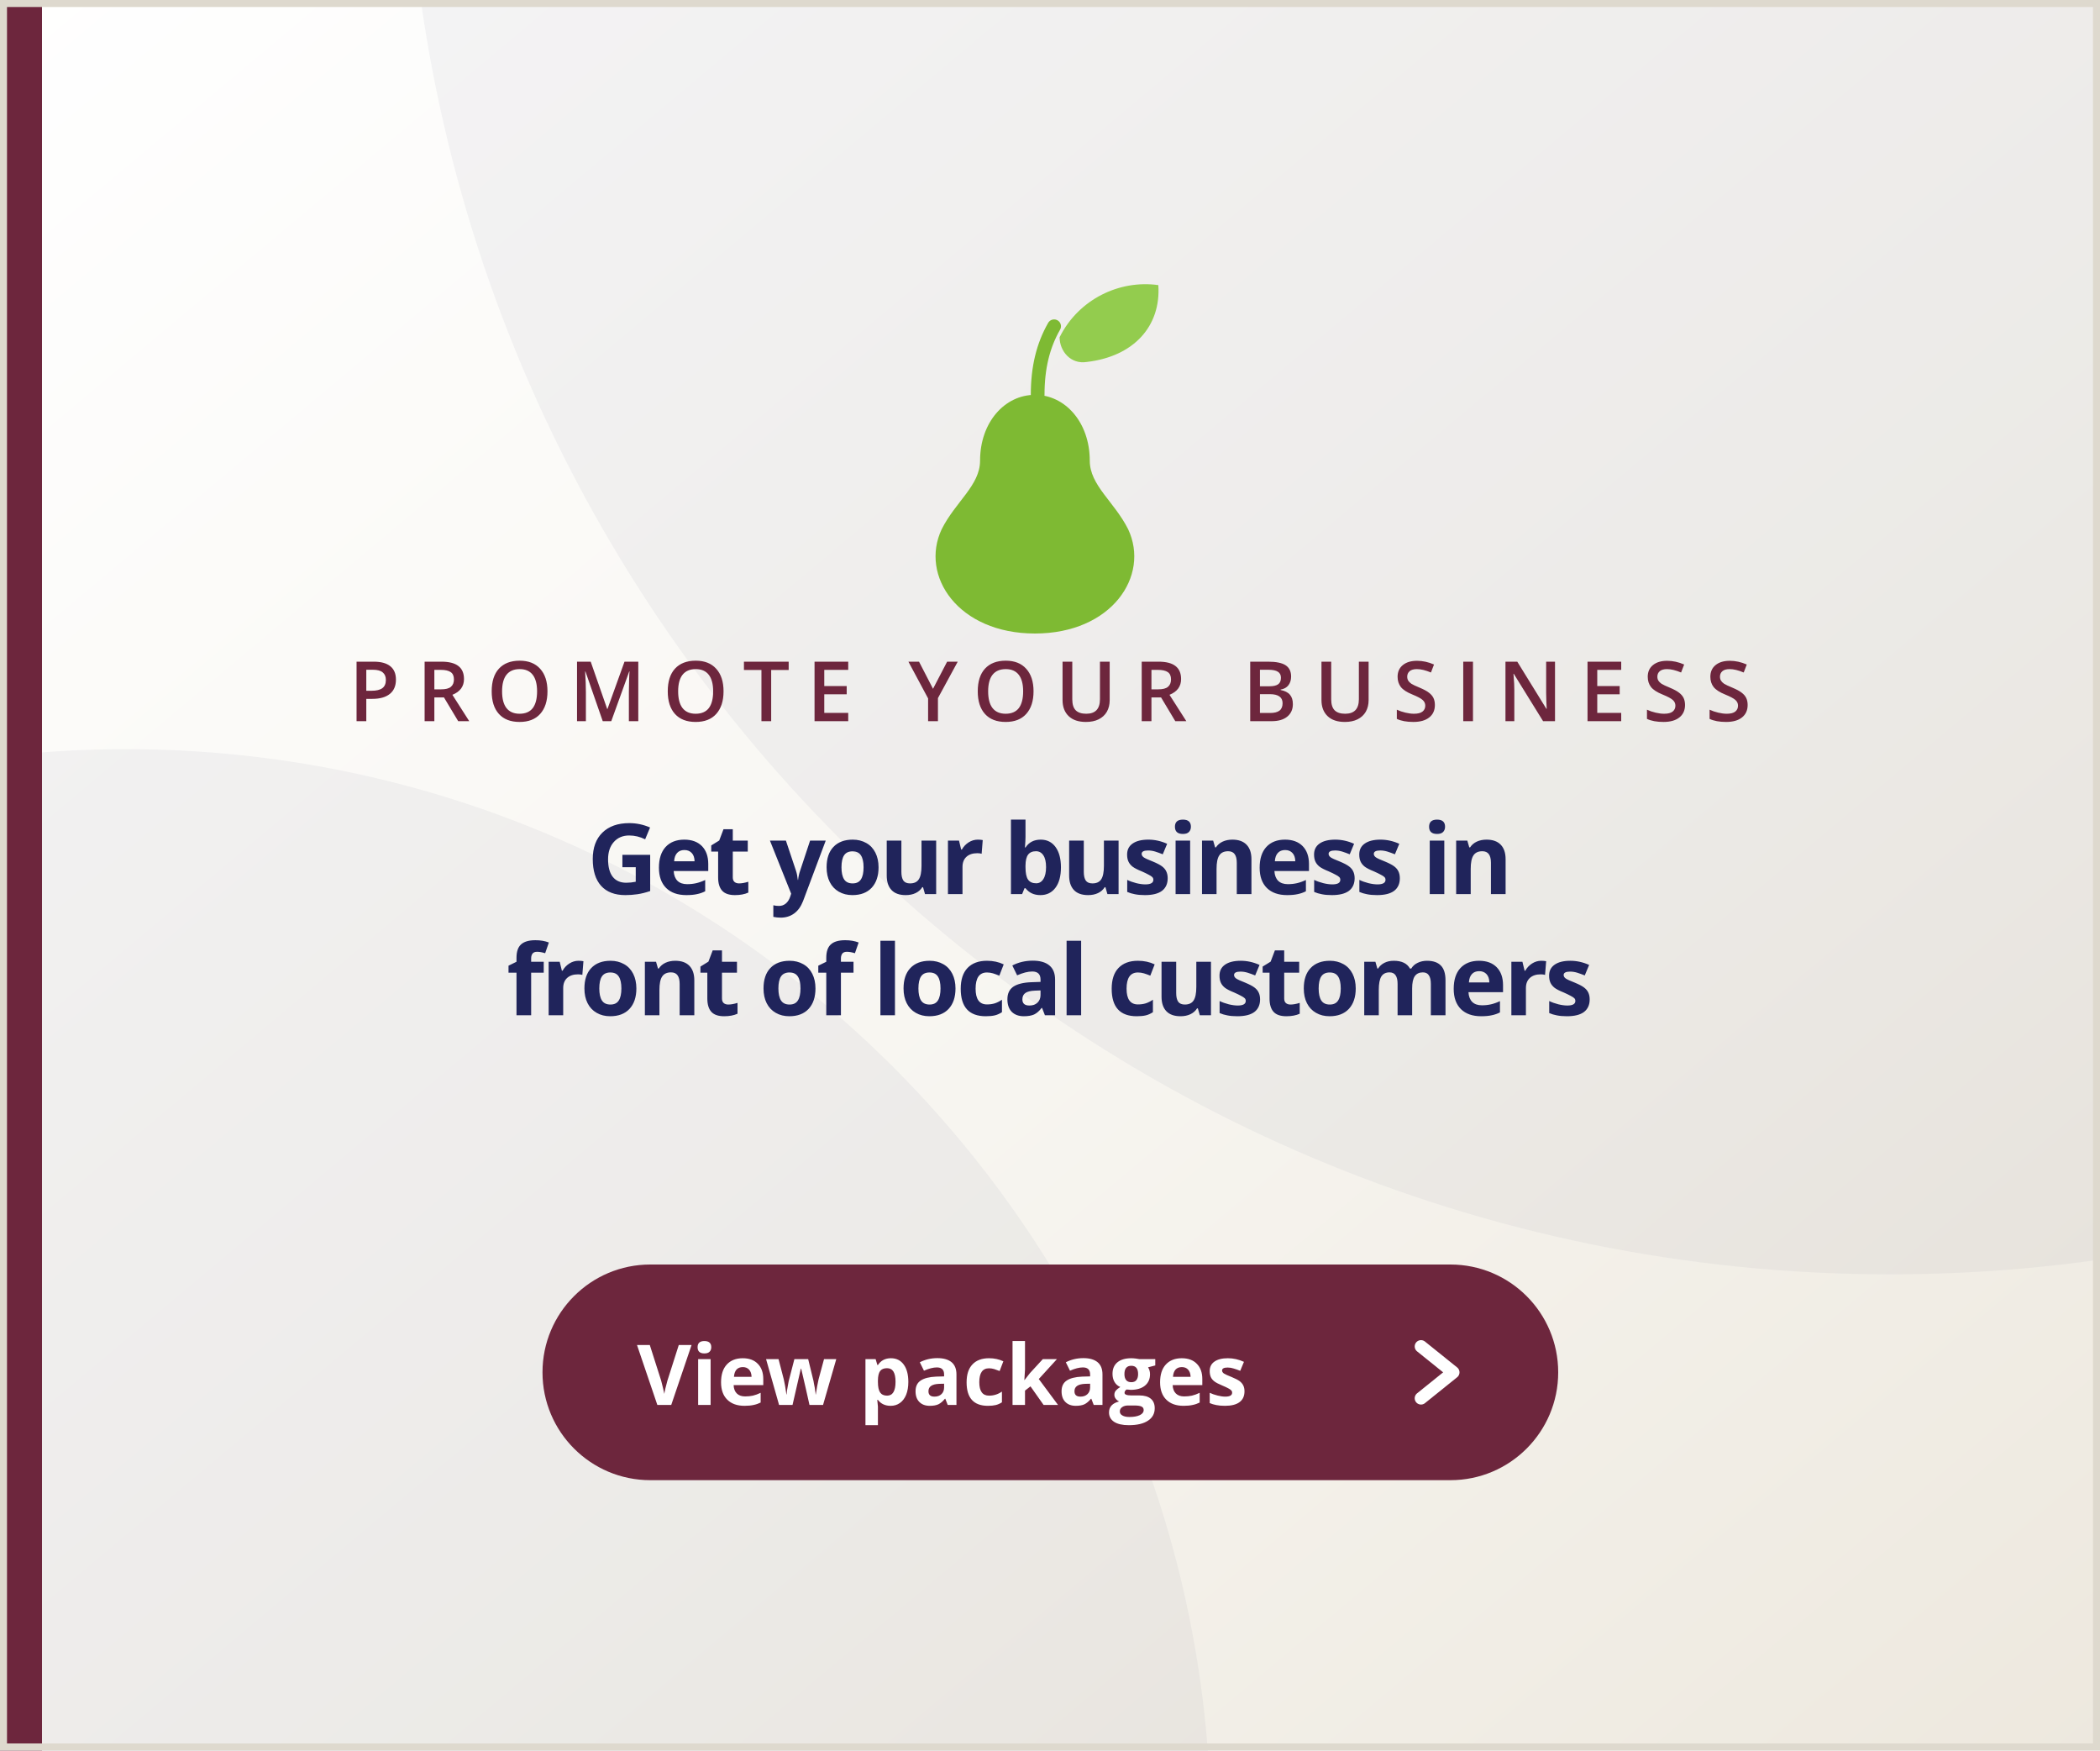
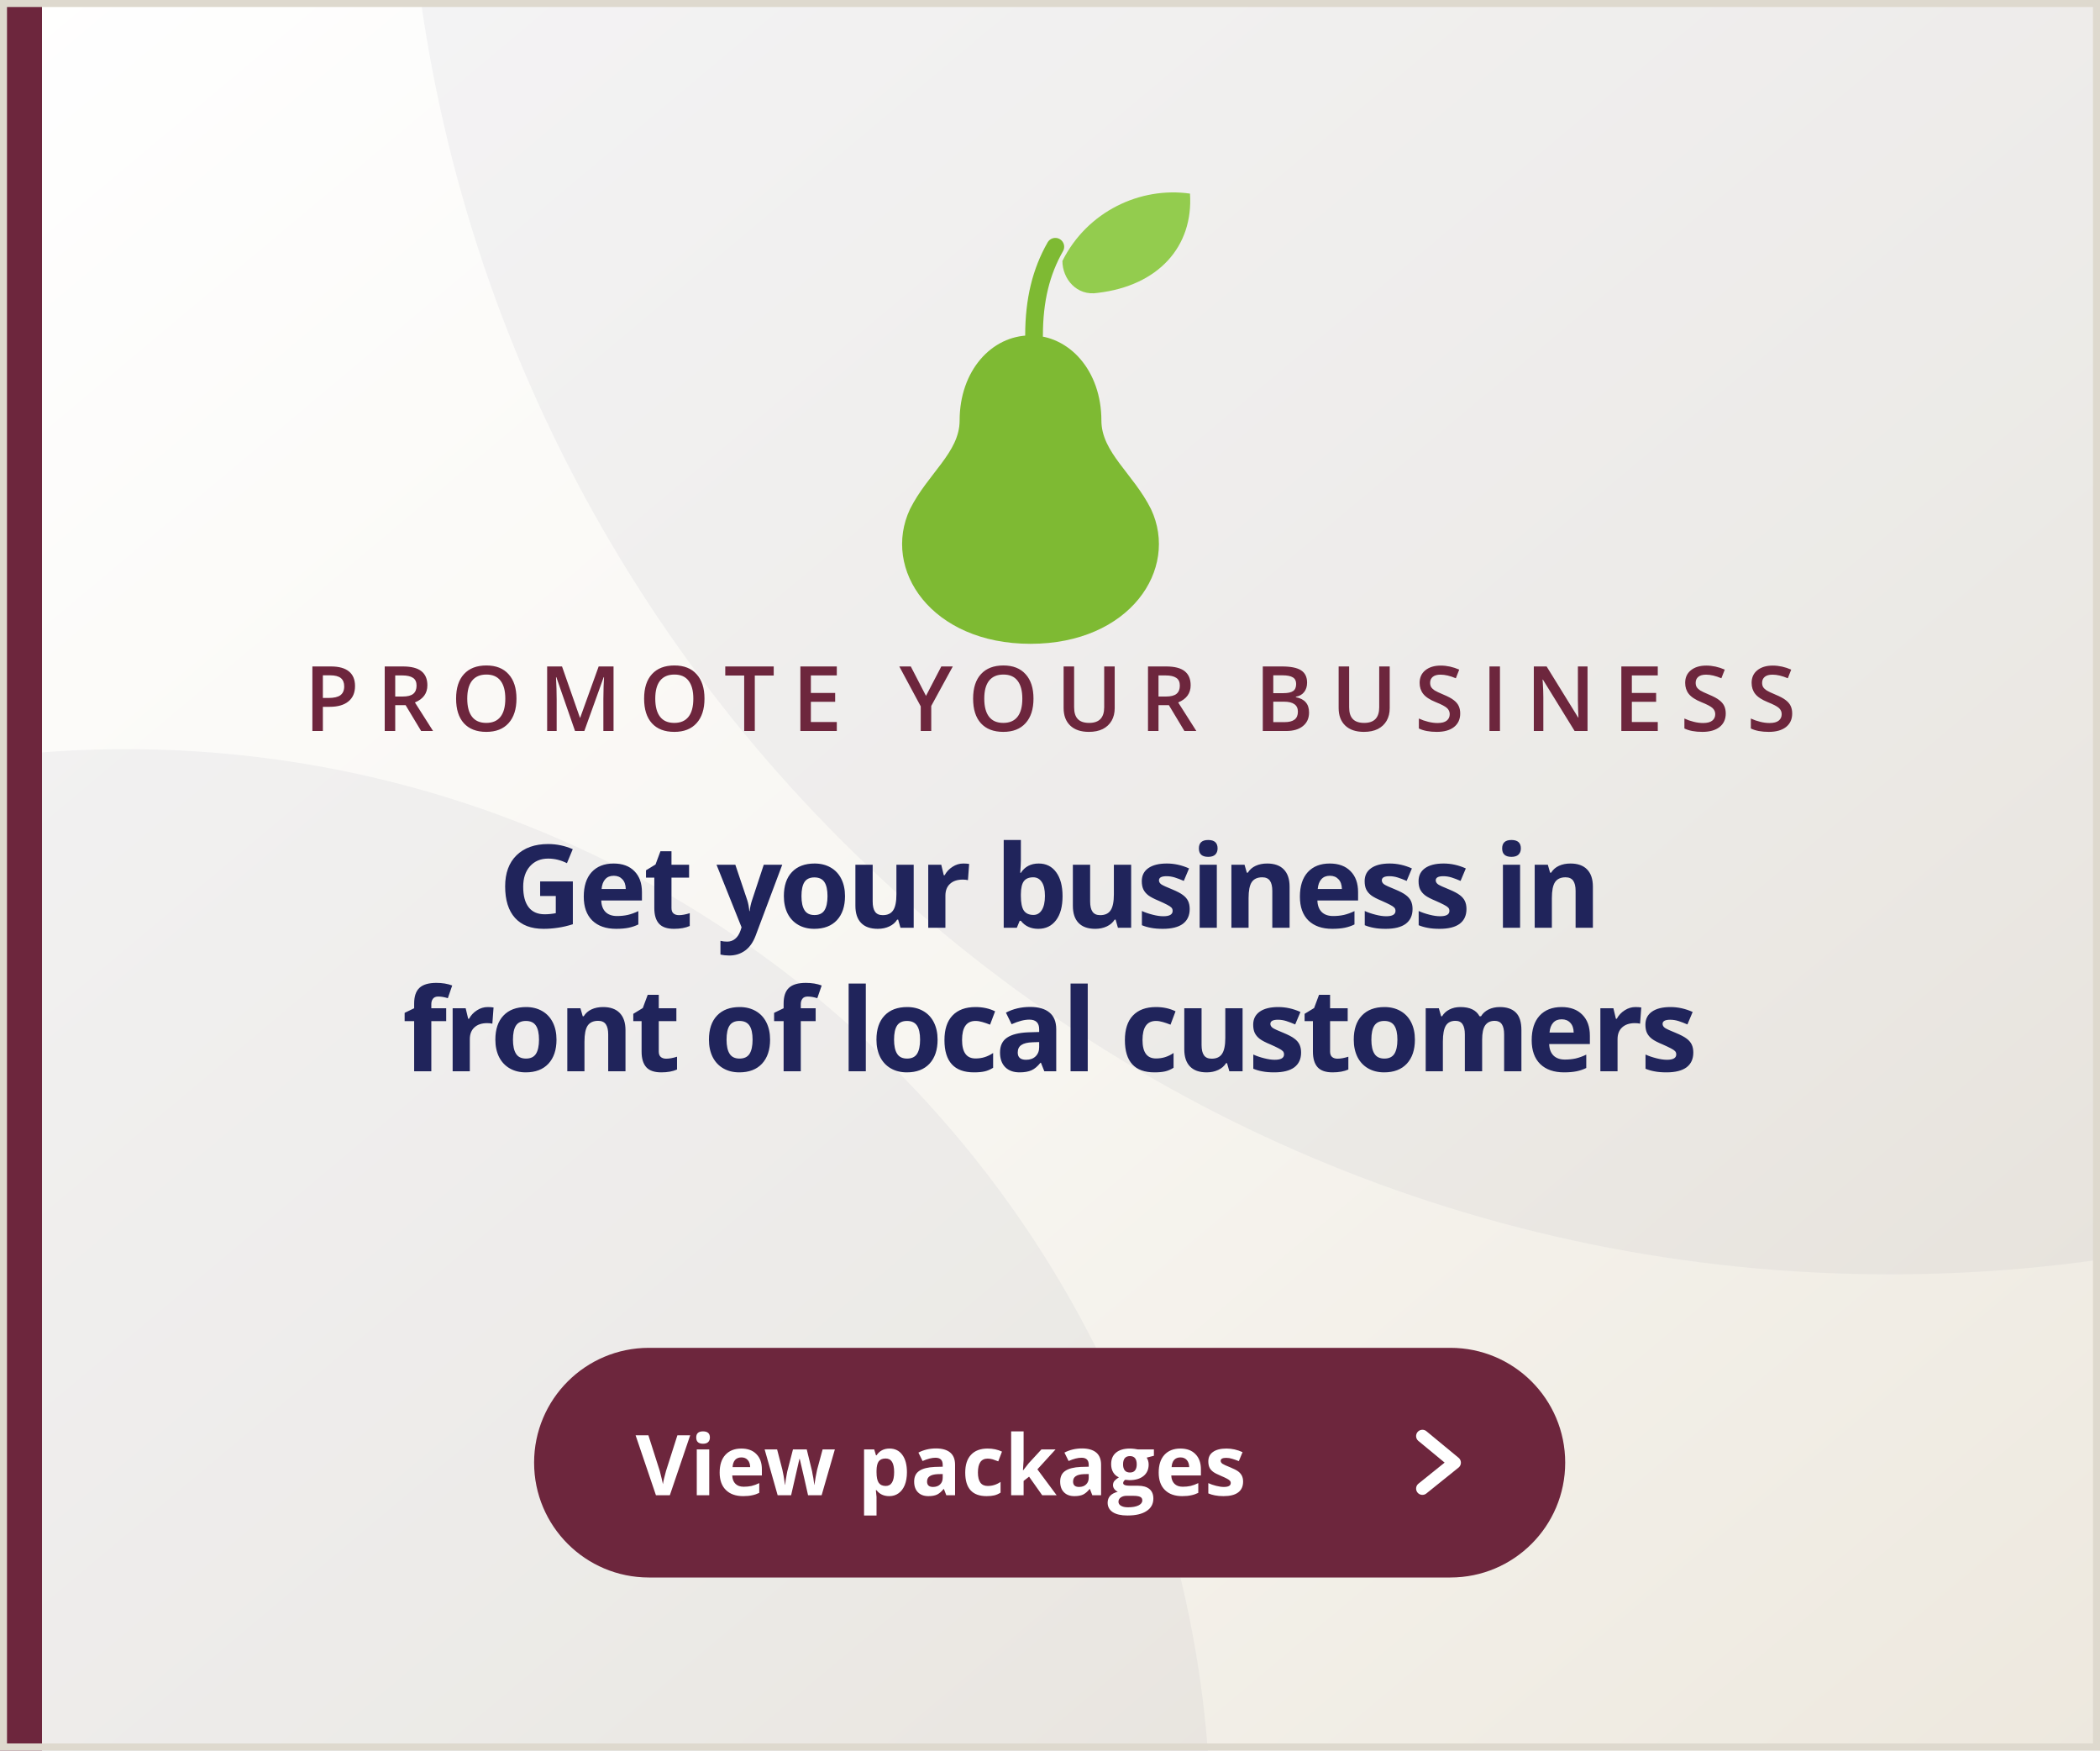
<svg xmlns="http://www.w3.org/2000/svg" viewBox="0 0 300 250" width="300" height="250" role="img" aria-label="Get your business in front of local customers on Pearland411">
  <defs>
    <linearGradient id="gcream300x250" x1="0" y1="0" x2="1" y2="1">
      <stop offset="0" stop-color="#FFFFFF" />
      <stop offset="0.55" stop-color="#F7F5F0" />
      <stop offset="1" stop-color="#EDE8DE" />
    </linearGradient>
  </defs>
  <rect width="300" height="250" fill="url(#gcream300x250)" />
  <g opacity="0.05" fill="#20245B">
    <circle cx="270" cy="-30" r="212" />
    <circle cx="18" cy="262" r="155" />
  </g>
  <rect x="0" y="0" width="6" height="250" fill="#6D263D" />
  <rect x="0.5" y="0.5" width="299" height="249" fill="none" stroke="#DED9CE" stroke-width="1" />
-   <g transform="translate(150.0 65.6)">
-     <g transform="scale(0.3918) translate(-5.5 16.5)">
+   <g transform="translate(150.0 59.8)">
+     <g transform="scale(0.5063) translate(-5.5 16.5)">
      <g transform="scale(1.0)" opacity="0.95">
        <path d="M0-40c-11 0-20 10-20 24 0 9-9 15-14 25-8 17 6 38 34 38s42-21 34-38c-5-10-14-16-14-25 0-14-9-24-20-24z" fill="#79B82A" />
        <path d="M1-40c0-10 2-18 6-25" stroke="#79B82A" stroke-width="5" stroke-linecap="round" fill="none" />
        <path d="M9-61c7-14 22-21 36-19 1 15-9 26-26 28-6 1-10-4-10-9z" fill="#8FCB46" />
      </g>
    </g>
  </g>
-   <text x="150.0" y="103.0" text-anchor="middle" font-family="'Open Sans',system-ui,-apple-system,'Segoe UI',Roboto,Arial,sans-serif" font-size="11.9" font-weight="600" fill="#6D263D" letter-spacing="2.40">PROMOTE YOUR BUSINESS</text>
-   <text x="150.0" y="127.7" text-anchor="middle" font-family="'Poppins','Open Sans',system-ui,-apple-system,'Segoe UI',Roboto,Arial,sans-serif" font-size="14.0" font-weight="700" fill="#20245B" letter-spacing="-0.50">Get your business in</text>
-   <text x="150.0" y="145.0" text-anchor="middle" font-family="'Poppins','Open Sans',system-ui,-apple-system,'Segoe UI',Roboto,Arial,sans-serif" font-size="14.0" font-weight="700" fill="#20245B" letter-spacing="-0.50">front of local customers</text>
+   <text x="150.0" y="104.4" text-anchor="middle" font-family="'Open Sans',system-ui,-apple-system,'Segoe UI',Roboto,Arial,sans-serif" font-size="12.9" font-weight="600" fill="#6D263D" letter-spacing="2.40">PROMOTE YOUR BUSINESS</text>
+   <text x="150.0" y="132.5" text-anchor="middle" font-family="'Poppins','Open Sans',system-ui,-apple-system,'Segoe UI',Roboto,Arial,sans-serif" font-size="16.5" font-weight="700" fill="#20245B" letter-spacing="-0.50">Get your business in</text>
+   <text x="150.0" y="153.0" text-anchor="middle" font-family="'Poppins','Open Sans',system-ui,-apple-system,'Segoe UI',Roboto,Arial,sans-serif" font-size="16.5" font-weight="700" fill="#20245B" letter-spacing="-0.50">front of local customers</text>
  <g>
-     <rect x="77.5" y="180.6" width="145.1" height="30.8" rx="15.4" fill="#6D263D" />
-     <text x="91.0" y="196.0" dominant-baseline="central" font-family="'Poppins','Open Sans',system-ui,-apple-system,'Segoe UI',Roboto,Arial,sans-serif" font-size="12.0" font-weight="700" fill="#FFFFFF">View packages</text>
-     <path d="M203.0 192.3L207.6 196.0L203.0 199.7" fill="none" stroke="#FFFFFF" stroke-width="1.8" stroke-linecap="round" stroke-linejoin="round" />
+     <rect x="76.3" y="192.5" width="147.3" height="32.8" rx="16.4" fill="#6D263D" />
+     <text x="90.8" y="208.9" dominant-baseline="central" font-family="'Poppins','Open Sans',system-ui,-apple-system,'Segoe UI',Roboto,Arial,sans-serif" font-size="12.0" font-weight="700" fill="#FFFFFF">View packages</text>
+     <path d="M203.2 205.1L207.8 208.9L203.2 212.6" fill="none" stroke="#FFFFFF" stroke-width="1.8" stroke-linecap="round" stroke-linejoin="round" />
  </g>
</svg>
